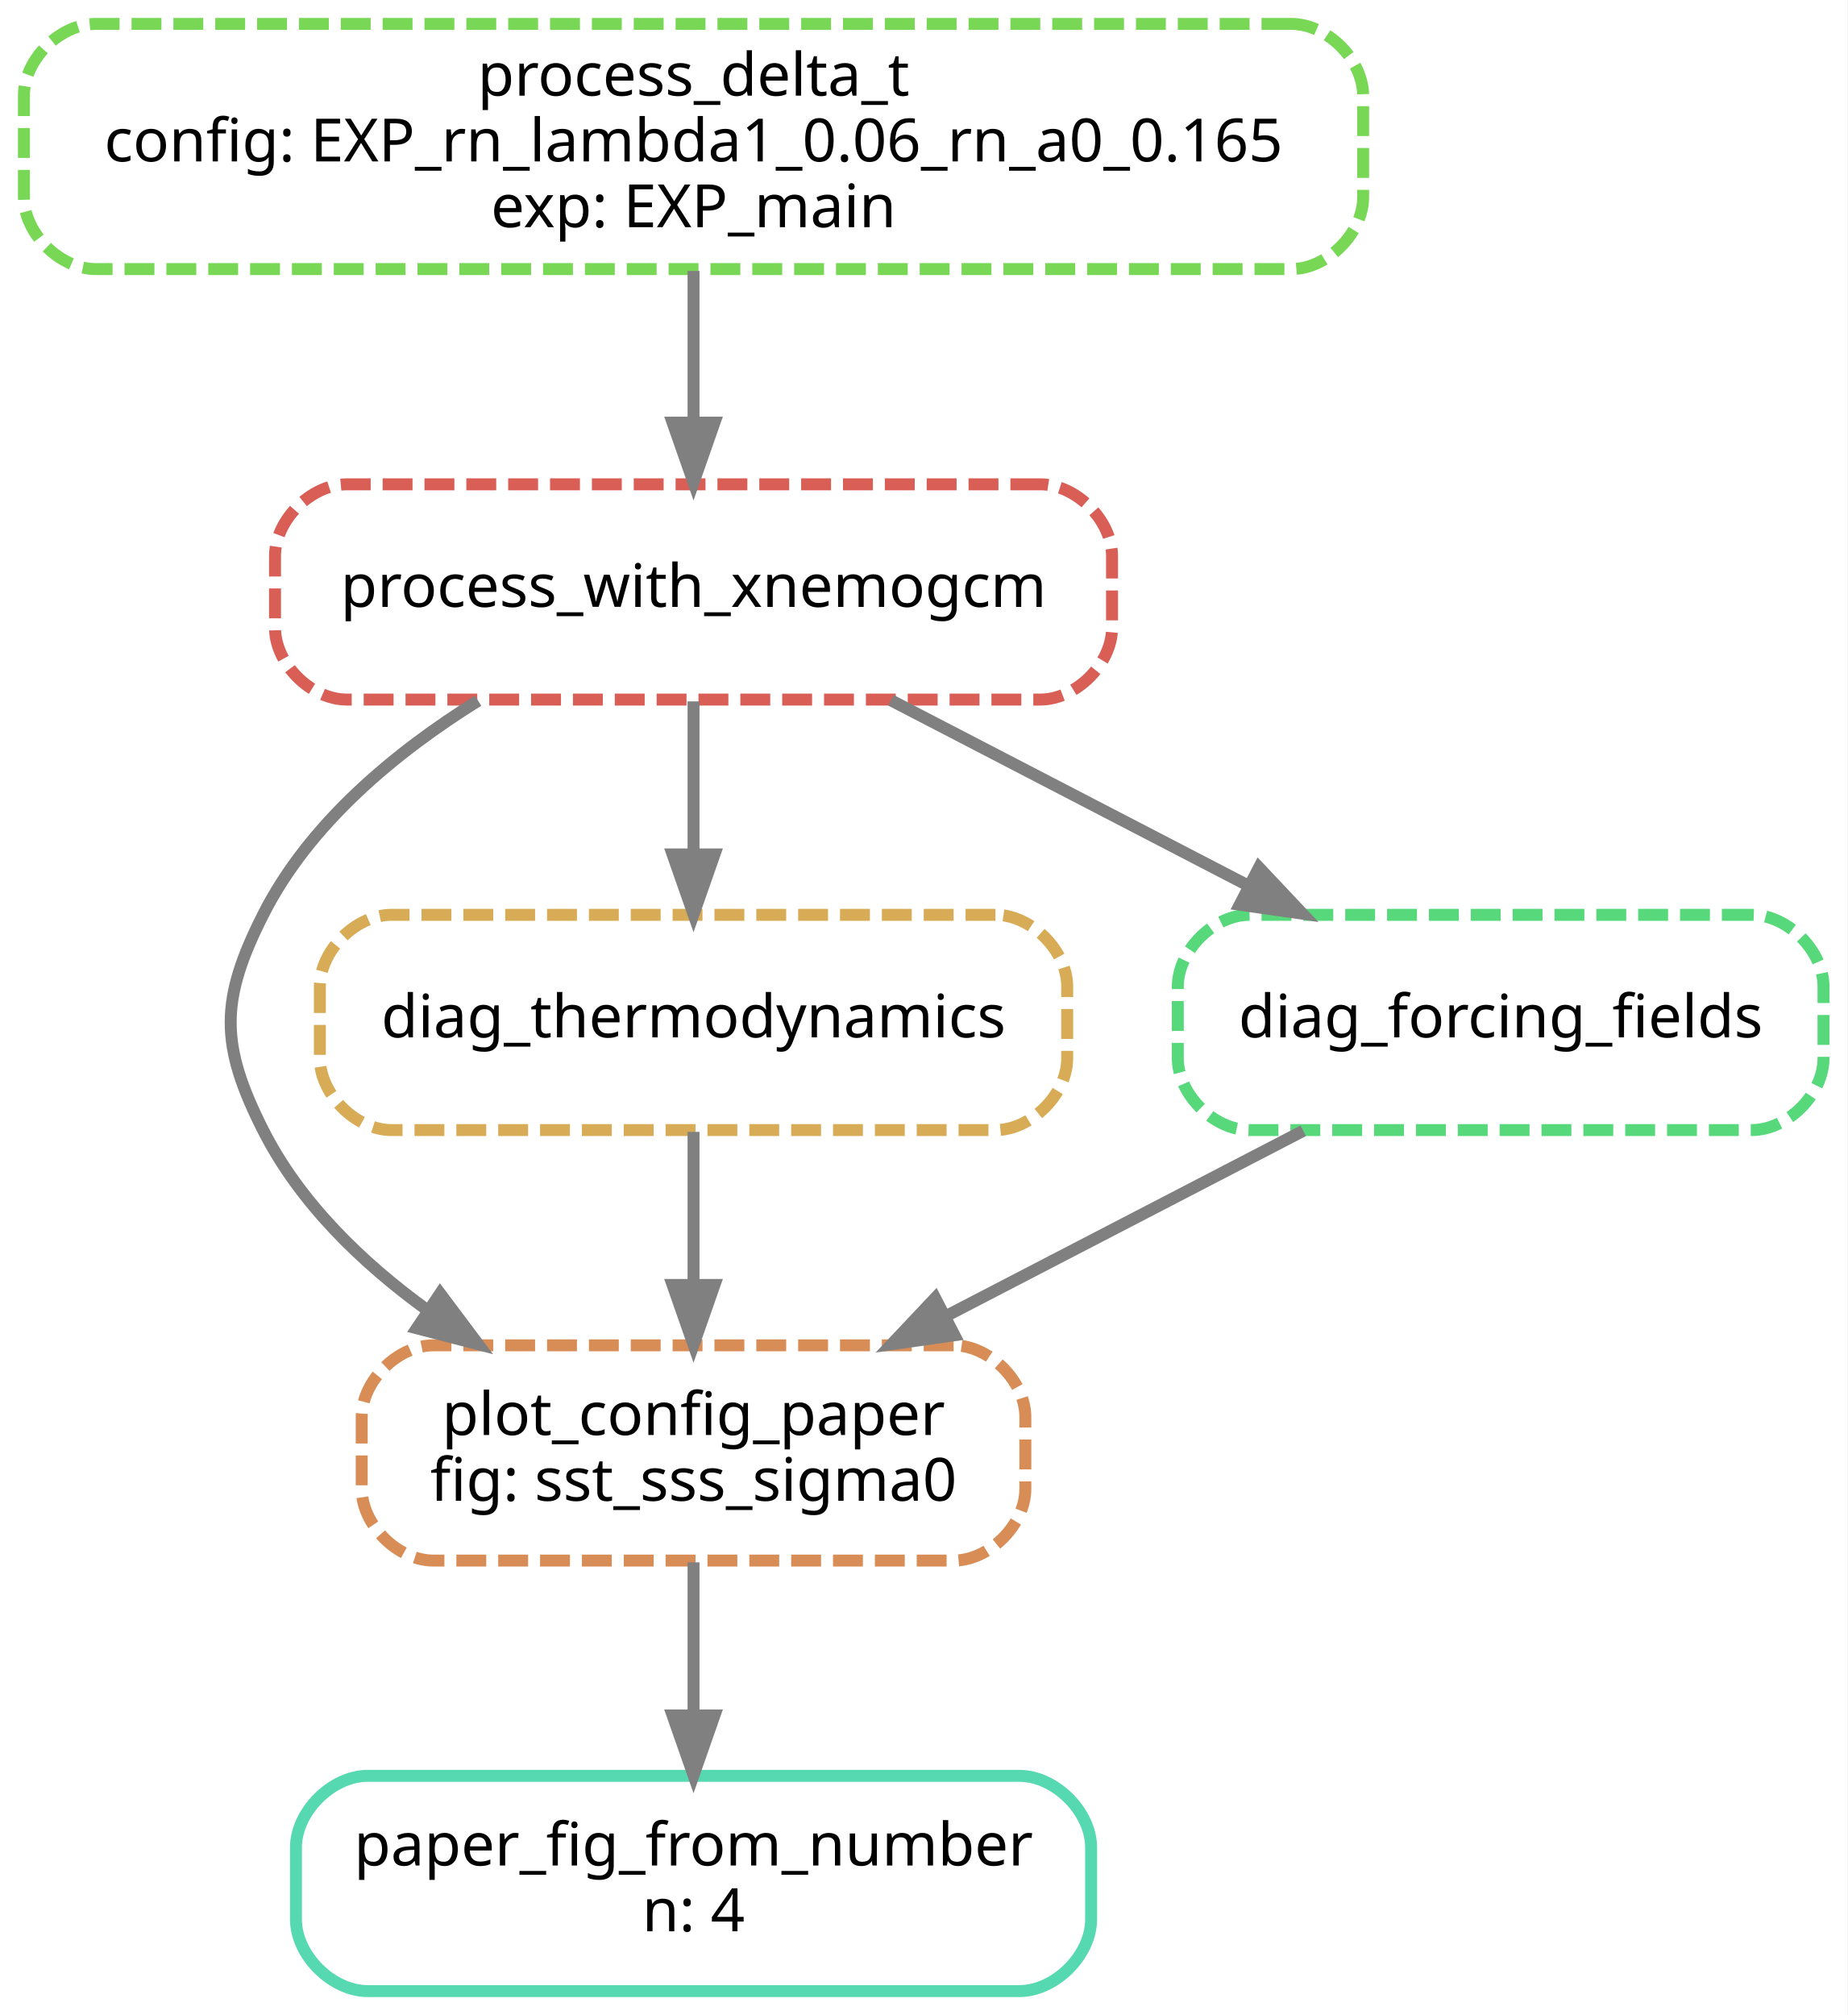
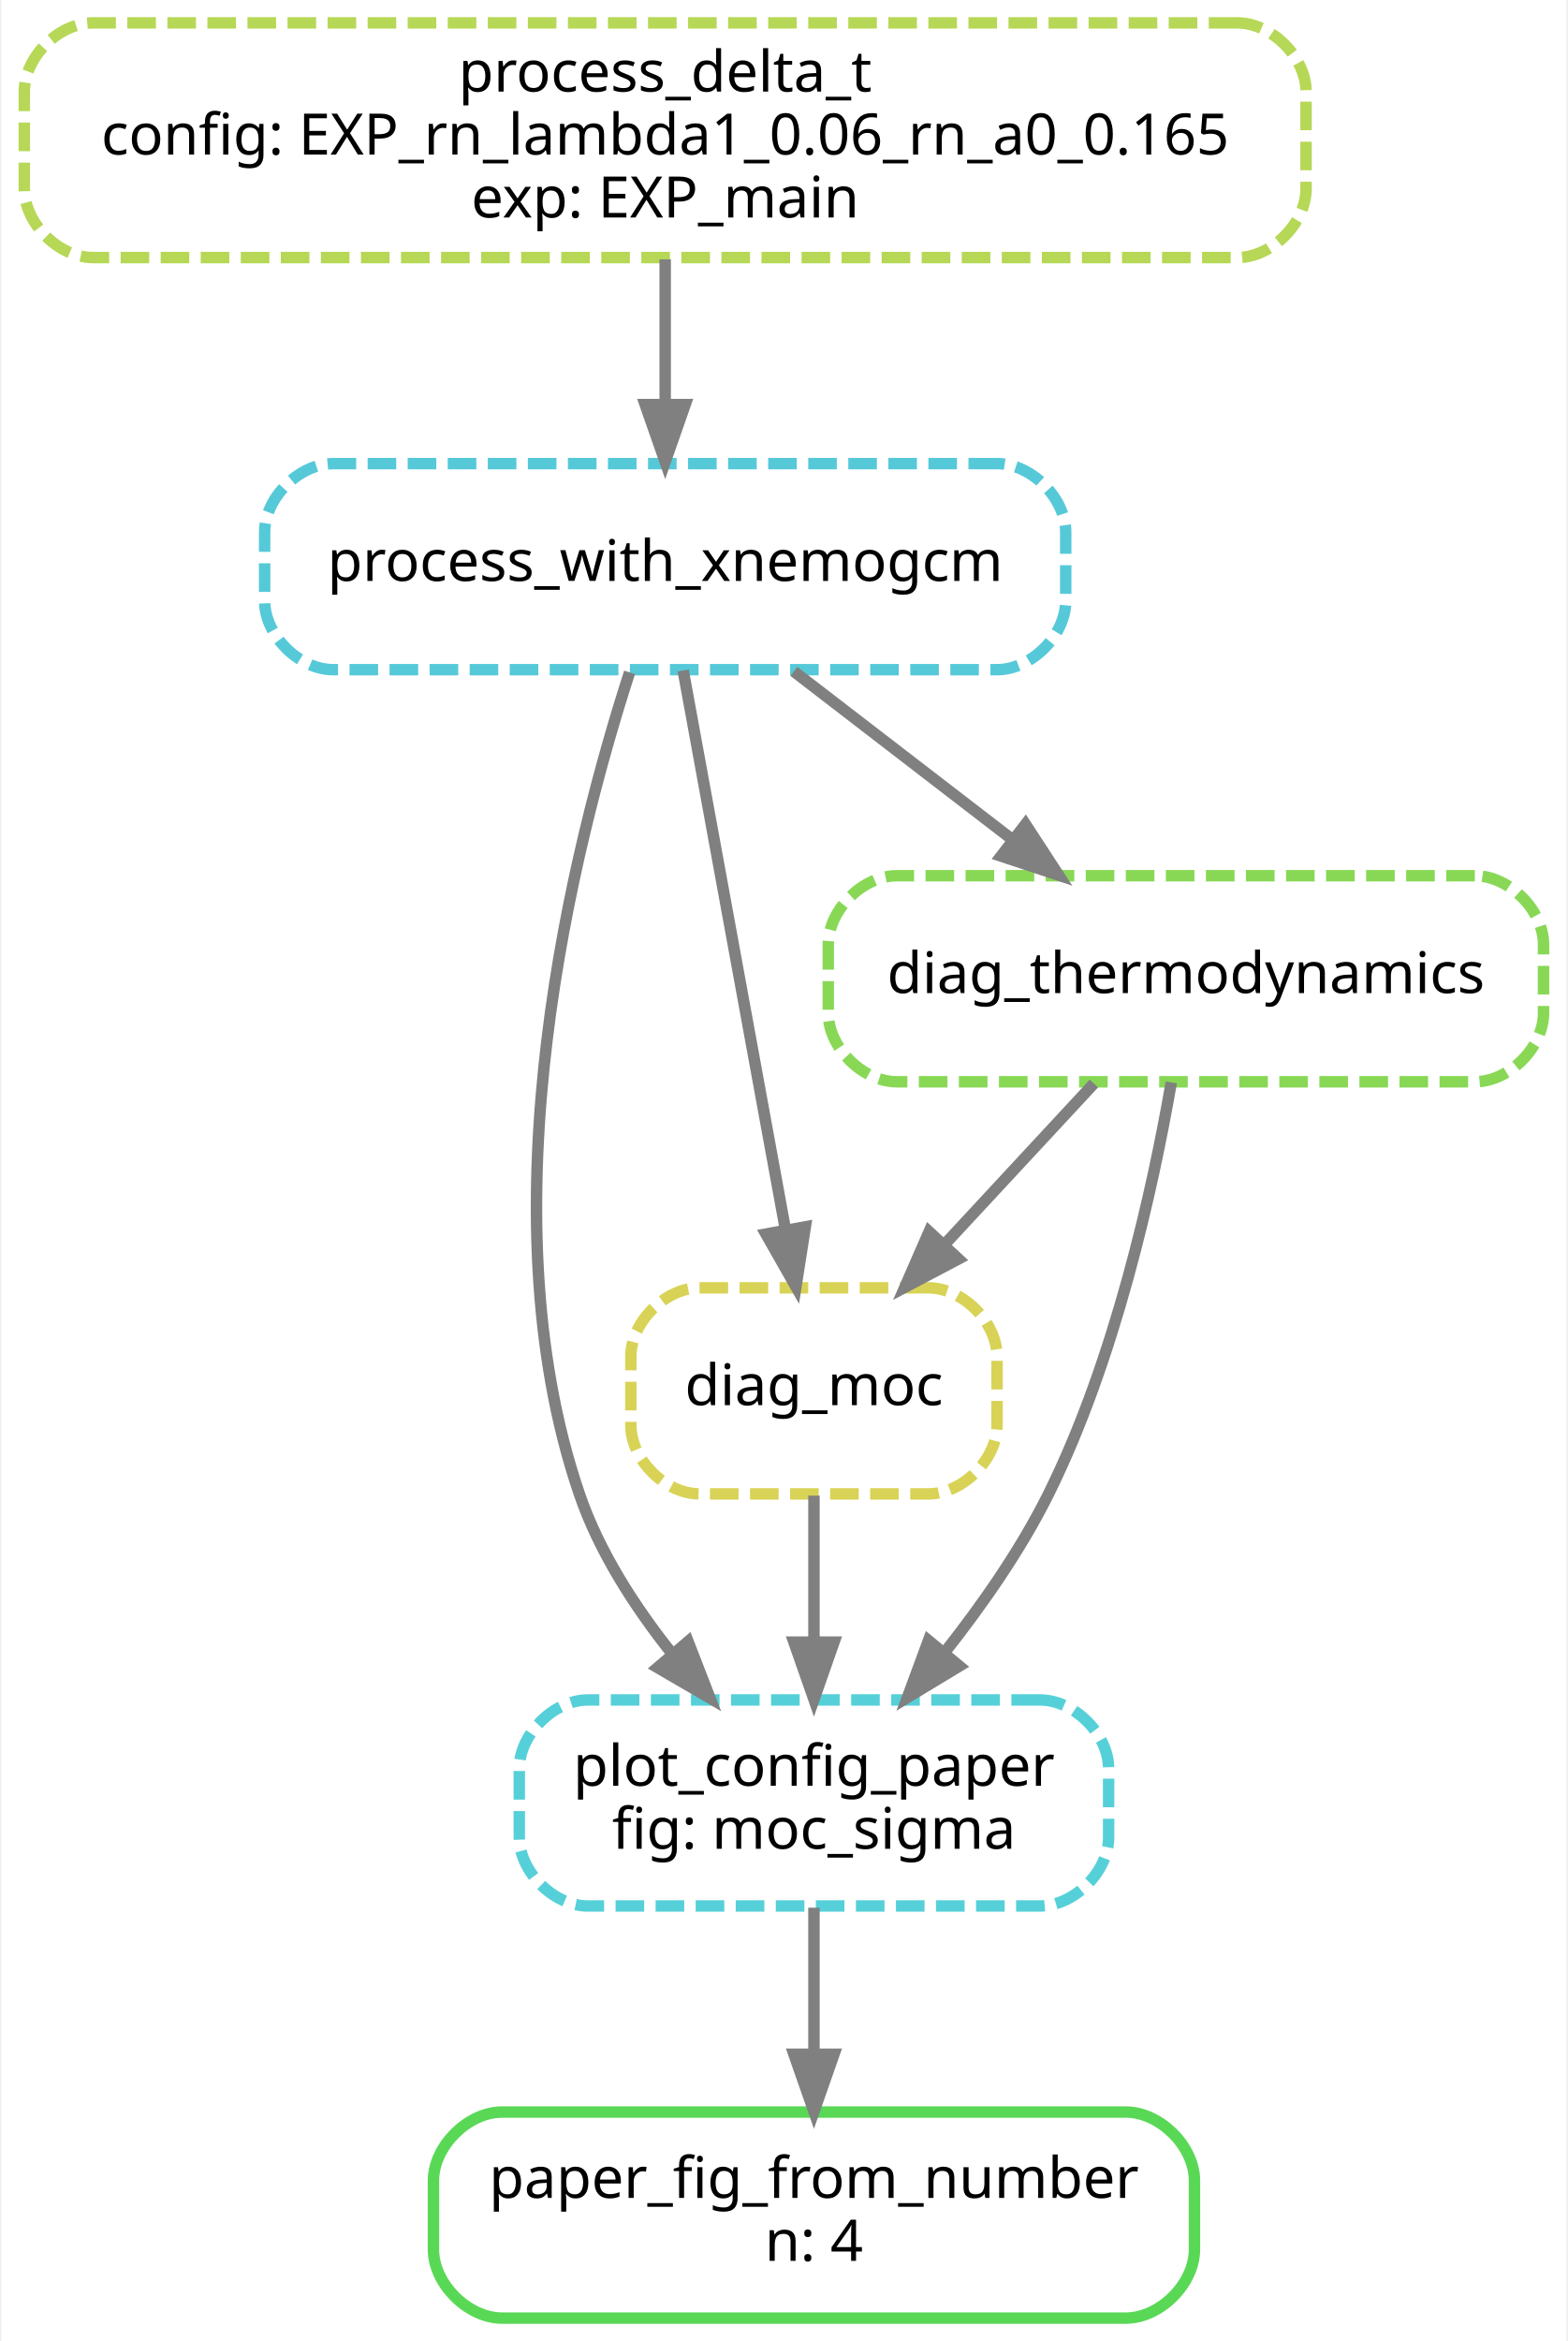
- <svg xmlns="http://www.w3.org/2000/svg" width="309pt" height="337pt" viewBox="0.00 0.00 309.00 337.00">
-   <g id="graph0" class="graph" transform="scale(1 1) rotate(0) translate(4 333)">
-     <polygon fill="white" stroke="transparent" points="-4,4 -4,-333 305,-333 305,4 -4,4" />
+ <svg xmlns="http://www.w3.org/2000/svg" width="274pt" height="409pt" viewBox="0.00 0.00 273.50 409.00">
+   <g id="graph0" class="graph" transform="scale(1 1) rotate(0) translate(4 405)">
+     <polygon fill="white" stroke="transparent" points="-4,4 -4,-405 269.5,-405 269.5,4 -4,4" />
    <g id="node1" class="node">
-       <path fill="none" stroke="#56d8b1" stroke-width="2" d="M166.5,-36C166.5,-36 57.5,-36 57.5,-36 51.5,-36 45.5,-30 45.5,-24 45.5,-24 45.5,-12 45.5,-12 45.5,-6 51.5,0 57.5,0 57.5,0 166.5,0 166.5,0 172.5,0 178.5,-6 178.5,-12 178.5,-12 178.5,-24 178.5,-24 178.5,-30 172.5,-36 166.5,-36" />
-       <text text-anchor="middle" x="112" y="-21" font-family="sans" font-size="10.00">paper_fig_from_number</text>
-       <text text-anchor="middle" x="112" y="-10" font-family="sans" font-size="10.00">n: 4</text>
+       <path fill="none" stroke="#59d856" stroke-width="2" d="M192.5,-36C192.5,-36 83.5,-36 83.5,-36 77.5,-36 71.5,-30 71.5,-24 71.5,-24 71.5,-12 71.5,-12 71.5,-6 77.5,0 83.5,0 83.5,0 192.5,0 192.5,0 198.5,0 204.5,-6 204.5,-12 204.5,-12 204.5,-24 204.5,-24 204.5,-30 198.5,-36 192.5,-36" />
+       <text text-anchor="middle" x="138" y="-21" font-family="sans" font-size="10.00">paper_fig_from_number</text>
+       <text text-anchor="middle" x="138" y="-10" font-family="sans" font-size="10.00">n: 4</text>
    </g>
    <g id="node2" class="node">
-       <path fill="none" stroke="#d88d56" stroke-width="2" stroke-dasharray="5,2" d="M155.5,-108C155.5,-108 68.5,-108 68.5,-108 62.5,-108 56.5,-102 56.5,-96 56.5,-96 56.5,-84 56.5,-84 56.5,-78 62.5,-72 68.5,-72 68.5,-72 155.5,-72 155.5,-72 161.5,-72 167.5,-78 167.5,-84 167.5,-84 167.5,-96 167.5,-96 167.5,-102 161.5,-108 155.5,-108" />
-       <text text-anchor="middle" x="112" y="-93" font-family="sans" font-size="10.00">plot_config_paper</text>
-       <text text-anchor="middle" x="112" y="-82" font-family="sans" font-size="10.00">fig: sst_sss_sigma0</text>
+       <path fill="none" stroke="#56d0d8" stroke-width="2" stroke-dasharray="5,2" d="M177.5,-108C177.5,-108 98.5,-108 98.5,-108 92.5,-108 86.5,-102 86.5,-96 86.5,-96 86.5,-84 86.5,-84 86.5,-78 92.5,-72 98.5,-72 98.5,-72 177.5,-72 177.5,-72 183.5,-72 189.5,-78 189.5,-84 189.5,-84 189.5,-96 189.5,-96 189.5,-102 183.5,-108 177.5,-108" />
+       <text text-anchor="middle" x="138" y="-93" font-family="sans" font-size="10.00">plot_config_paper</text>
+       <text text-anchor="middle" x="138" y="-82" font-family="sans" font-size="10.00">fig: moc_sigma</text>
    </g>
    <g id="edge1" class="edge">
-       <path fill="none" stroke="grey" stroke-width="2" d="M112,-71.7C112,-63.98 112,-54.71 112,-46.11" />
-       <polygon fill="grey" stroke="grey" stroke-width="2" points="115.5,-46.1 112,-36.1 108.5,-46.1 115.5,-46.1" />
+       <path fill="none" stroke="grey" stroke-width="2" d="M138,-71.7C138,-63.98 138,-54.71 138,-46.11" />
+       <polygon fill="grey" stroke="grey" stroke-width="2" points="141.5,-46.1 138,-36.1 134.5,-46.1 141.5,-46.1" />
    </g>
    <g id="node3" class="node">
-       <path fill="none" stroke="#d85e56" stroke-width="2" stroke-dasharray="5,2" d="M170,-252C170,-252 54,-252 54,-252 48,-252 42,-246 42,-240 42,-240 42,-228 42,-228 42,-222 48,-216 54,-216 54,-216 170,-216 170,-216 176,-216 182,-222 182,-228 182,-228 182,-240 182,-240 182,-246 176,-252 170,-252" />
-       <text text-anchor="middle" x="112" y="-231.5" font-family="sans" font-size="10.00">process_with_xnemogcm</text>
+       <path fill="none" stroke="#56c9d8" stroke-width="2" stroke-dasharray="5,2" d="M170,-324C170,-324 54,-324 54,-324 48,-324 42,-318 42,-312 42,-312 42,-300 42,-300 42,-294 48,-288 54,-288 54,-288 170,-288 170,-288 176,-288 182,-294 182,-300 182,-300 182,-312 182,-312 182,-318 176,-324 170,-324" />
+       <text text-anchor="middle" x="112" y="-303.5" font-family="sans" font-size="10.00">process_with_xnemogcm</text>
    </g>
    <g id="edge2" class="edge">
-       <path fill="none" stroke="grey" stroke-width="2" d="M75.97,-215.81C62.08,-207.16 47.7,-195.24 40,-180 32.78,-165.72 32.78,-158.28 40,-144 46.14,-131.86 56.52,-121.82 67.51,-113.86" />
-       <polygon fill="grey" stroke="grey" stroke-width="2" points="69.62,-116.66 75.97,-108.19 65.72,-110.85 69.62,-116.66" />
+       <path fill="none" stroke="grey" stroke-width="2" d="M105.78,-287.53C96.03,-257.36 79.94,-193.94 97,-144 100.44,-133.93 106.66,-124.28 113.23,-116.05" />
+       <polygon fill="grey" stroke="grey" stroke-width="2" points="116,-118.2 119.83,-108.32 110.68,-113.65 116,-118.2" />
    </g>
    <g id="node5" class="node">
-       <path fill="none" stroke="#d8ac56" stroke-width="2" stroke-dasharray="5,2" d="M162.5,-180C162.5,-180 61.5,-180 61.5,-180 55.5,-180 49.5,-174 49.5,-168 49.5,-168 49.5,-156 49.5,-156 49.5,-150 55.5,-144 61.5,-144 61.5,-144 162.5,-144 162.5,-144 168.5,-144 174.5,-150 174.5,-156 174.5,-156 174.5,-168 174.5,-168 174.5,-174 168.5,-180 162.5,-180" />
-       <text text-anchor="middle" x="112" y="-159.5" font-family="sans" font-size="10.00">diag_thermodynamics</text>
+       <path fill="none" stroke="#d8d356" stroke-width="2" stroke-dasharray="5,2" d="M158,-180C158,-180 118,-180 118,-180 112,-180 106,-174 106,-168 106,-168 106,-156 106,-156 106,-150 112,-144 118,-144 118,-144 158,-144 158,-144 164,-144 170,-150 170,-156 170,-156 170,-168 170,-168 170,-174 164,-180 158,-180" />
+       <text text-anchor="middle" x="138" y="-159.5" font-family="sans" font-size="10.00">diag_moc</text>
    </g>
    <g id="edge6" class="edge">
-       <path fill="none" stroke="grey" stroke-width="2" d="M112,-215.7C112,-207.98 112,-198.71 112,-190.11" />
-       <polygon fill="grey" stroke="grey" stroke-width="2" points="115.5,-190.1 112,-180.1 108.5,-190.1 115.5,-190.1" />
+       <path fill="none" stroke="grey" stroke-width="2" d="M115.14,-287.87C119.57,-263.67 127.71,-219.21 132.98,-190.39" />
+       <polygon fill="grey" stroke="grey" stroke-width="2" points="136.49,-190.66 134.85,-180.19 129.61,-189.4 136.49,-190.66" />
    </g>
    <g id="node6" class="node">
-       <path fill="none" stroke="#56d87b" stroke-width="2" stroke-dasharray="5,2" d="M289,-180C289,-180 205,-180 205,-180 199,-180 193,-174 193,-168 193,-168 193,-156 193,-156 193,-150 199,-144 205,-144 205,-144 289,-144 289,-144 295,-144 301,-150 301,-156 301,-156 301,-168 301,-168 301,-174 295,-180 289,-180" />
-       <text text-anchor="middle" x="247" y="-159.5" font-family="sans" font-size="10.00">diag_forcing_fields</text>
+       <path fill="none" stroke="#88d856" stroke-width="2" stroke-dasharray="5,2" d="M253.5,-252C253.5,-252 152.5,-252 152.5,-252 146.5,-252 140.5,-246 140.5,-240 140.5,-240 140.5,-228 140.5,-228 140.5,-222 146.5,-216 152.5,-216 152.5,-216 253.5,-216 253.5,-216 259.5,-216 265.5,-222 265.5,-228 265.5,-228 265.5,-240 265.5,-240 265.5,-246 259.5,-252 253.5,-252" />
+       <text text-anchor="middle" x="203" y="-231.5" font-family="sans" font-size="10.00">diag_thermodynamics</text>
+     </g>
+     <g id="edge8" class="edge">
+       <path fill="none" stroke="grey" stroke-width="2" d="M134.49,-287.7C145.96,-278.88 160.06,-268.03 172.48,-258.47" />
+       <polygon fill="grey" stroke="grey" stroke-width="2" points="174.97,-260.98 180.76,-252.1 170.7,-255.43 174.97,-260.98" />
+     </g>
+     <g id="node4" class="node">
+       <path fill="none" stroke="#b6d856" stroke-width="2" stroke-dasharray="5,2" d="M212,-401C212,-401 12,-401 12,-401 6,-401 0,-395 0,-389 0,-389 0,-372 0,-372 0,-366 6,-360 12,-360 12,-360 212,-360 212,-360 218,-360 224,-366 224,-372 224,-372 224,-389 224,-389 224,-395 218,-401 212,-401" />
+       <text text-anchor="middle" x="112" y="-389" font-family="sans" font-size="10.00">process_delta_t</text>
+       <text text-anchor="middle" x="112" y="-378" font-family="sans" font-size="10.00">config: EXP_rn_lambda1_0.06_rn_a0_0.165</text>
+       <text text-anchor="middle" x="112" y="-367" font-family="sans" font-size="10.00">exp: EXP_main</text>
+     </g>
+     <g id="edge5" class="edge">
+       <path fill="none" stroke="grey" stroke-width="2" d="M112,-359.69C112,-351.91 112,-342.84 112,-334.45" />
+       <polygon fill="grey" stroke="grey" stroke-width="2" points="115.5,-334.32 112,-324.32 108.5,-334.32 115.5,-334.32" />
+     </g>
+     <g id="edge3" class="edge">
+       <path fill="none" stroke="grey" stroke-width="2" d="M138,-143.7C138,-135.98 138,-126.71 138,-118.11" />
+       <polygon fill="grey" stroke="grey" stroke-width="2" points="141.5,-118.1 138,-108.1 134.5,-118.1 141.5,-118.1" />
+     </g>
+     <g id="edge4" class="edge">
+       <path fill="none" stroke="grey" stroke-width="2" d="M200.45,-215.89C197.24,-197.42 190.67,-167.51 179,-144 174.19,-134.31 167.46,-124.67 160.85,-116.31" />
+       <polygon fill="grey" stroke="grey" stroke-width="2" points="163.41,-113.92 154.34,-108.44 158.01,-118.38 163.41,-113.92" />
    </g>
    <g id="edge7" class="edge">
-       <path fill="none" stroke="grey" stroke-width="2" d="M145.02,-215.88C163.08,-206.51 185.65,-194.81 204.95,-184.8" />
-       <polygon fill="grey" stroke="grey" stroke-width="2" points="206.58,-187.9 213.85,-180.19 203.36,-181.69 206.58,-187.9" />
-     </g>
-     <g id="node4" class="node">
-       <path fill="none" stroke="#78d856" stroke-width="2" stroke-dasharray="5,2" d="M212,-329C212,-329 12,-329 12,-329 6,-329 0,-323 0,-317 0,-317 0,-300 0,-300 0,-294 6,-288 12,-288 12,-288 212,-288 212,-288 218,-288 224,-294 224,-300 224,-300 224,-317 224,-317 224,-323 218,-329 212,-329" />
-       <text text-anchor="middle" x="112" y="-317" font-family="sans" font-size="10.00">process_delta_t</text>
-       <text text-anchor="middle" x="112" y="-306" font-family="sans" font-size="10.00">config: EXP_rn_lambda1_0.06_rn_a0_0.165</text>
-       <text text-anchor="middle" x="112" y="-295" font-family="sans" font-size="10.00">exp: EXP_main</text>
-     </g>
-     <g id="edge5" class="edge">
-       <path fill="none" stroke="grey" stroke-width="2" d="M112,-287.69C112,-279.91 112,-270.84 112,-262.45" />
-       <polygon fill="grey" stroke="grey" stroke-width="2" points="115.5,-262.32 112,-252.32 108.5,-262.32 115.5,-262.32" />
-     </g>
-     <g id="edge3" class="edge">
-       <path fill="none" stroke="grey" stroke-width="2" d="M112,-143.7C112,-135.98 112,-126.71 112,-118.11" />
-       <polygon fill="grey" stroke="grey" stroke-width="2" points="115.5,-118.1 112,-108.1 108.5,-118.1 115.5,-118.1" />
-     </g>
-     <g id="edge4" class="edge">
-       <path fill="none" stroke="grey" stroke-width="2" d="M213.98,-143.88C195.92,-134.51 173.35,-122.81 154.05,-112.8" />
-       <polygon fill="grey" stroke="grey" stroke-width="2" points="155.64,-109.69 145.15,-108.19 152.42,-115.9 155.64,-109.69" />
+       <path fill="none" stroke="grey" stroke-width="2" d="M186.93,-215.7C179.06,-207.22 169.44,-196.86 160.83,-187.58" />
+       <polygon fill="grey" stroke="grey" stroke-width="2" points="163.25,-185.05 153.88,-180.1 158.12,-189.81 163.25,-185.05" />
    </g>
  </g>
</svg>
